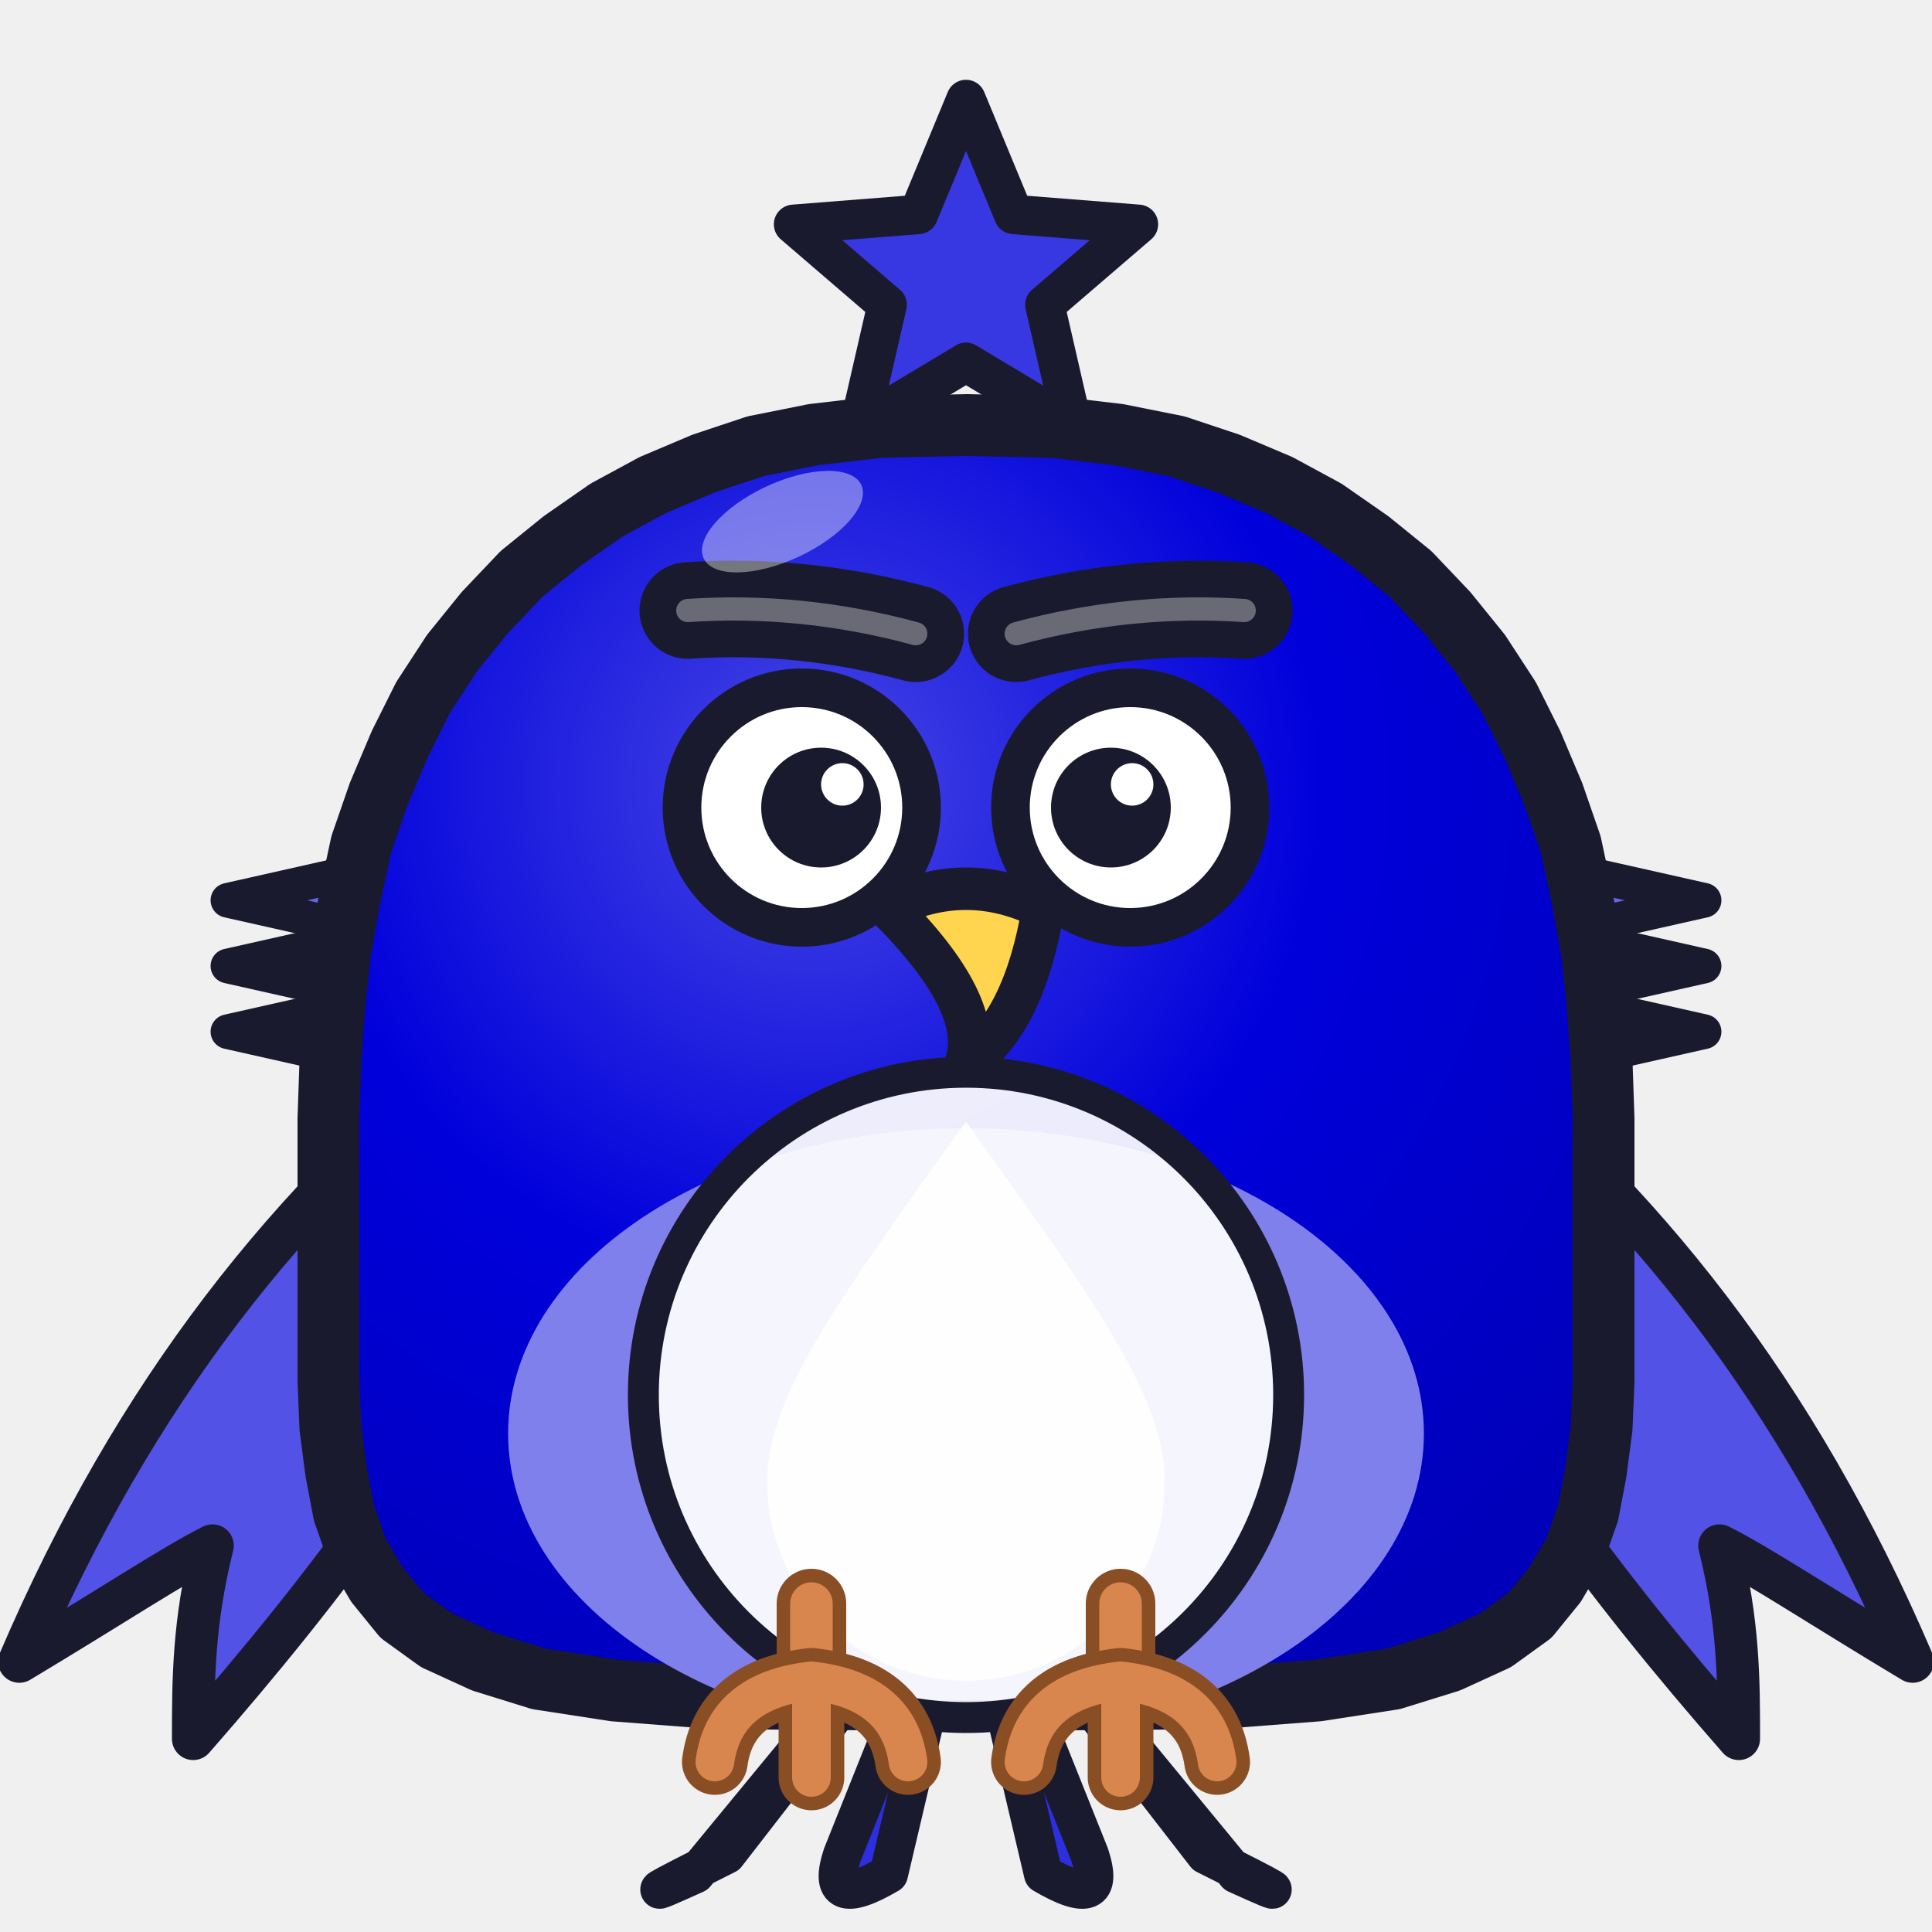
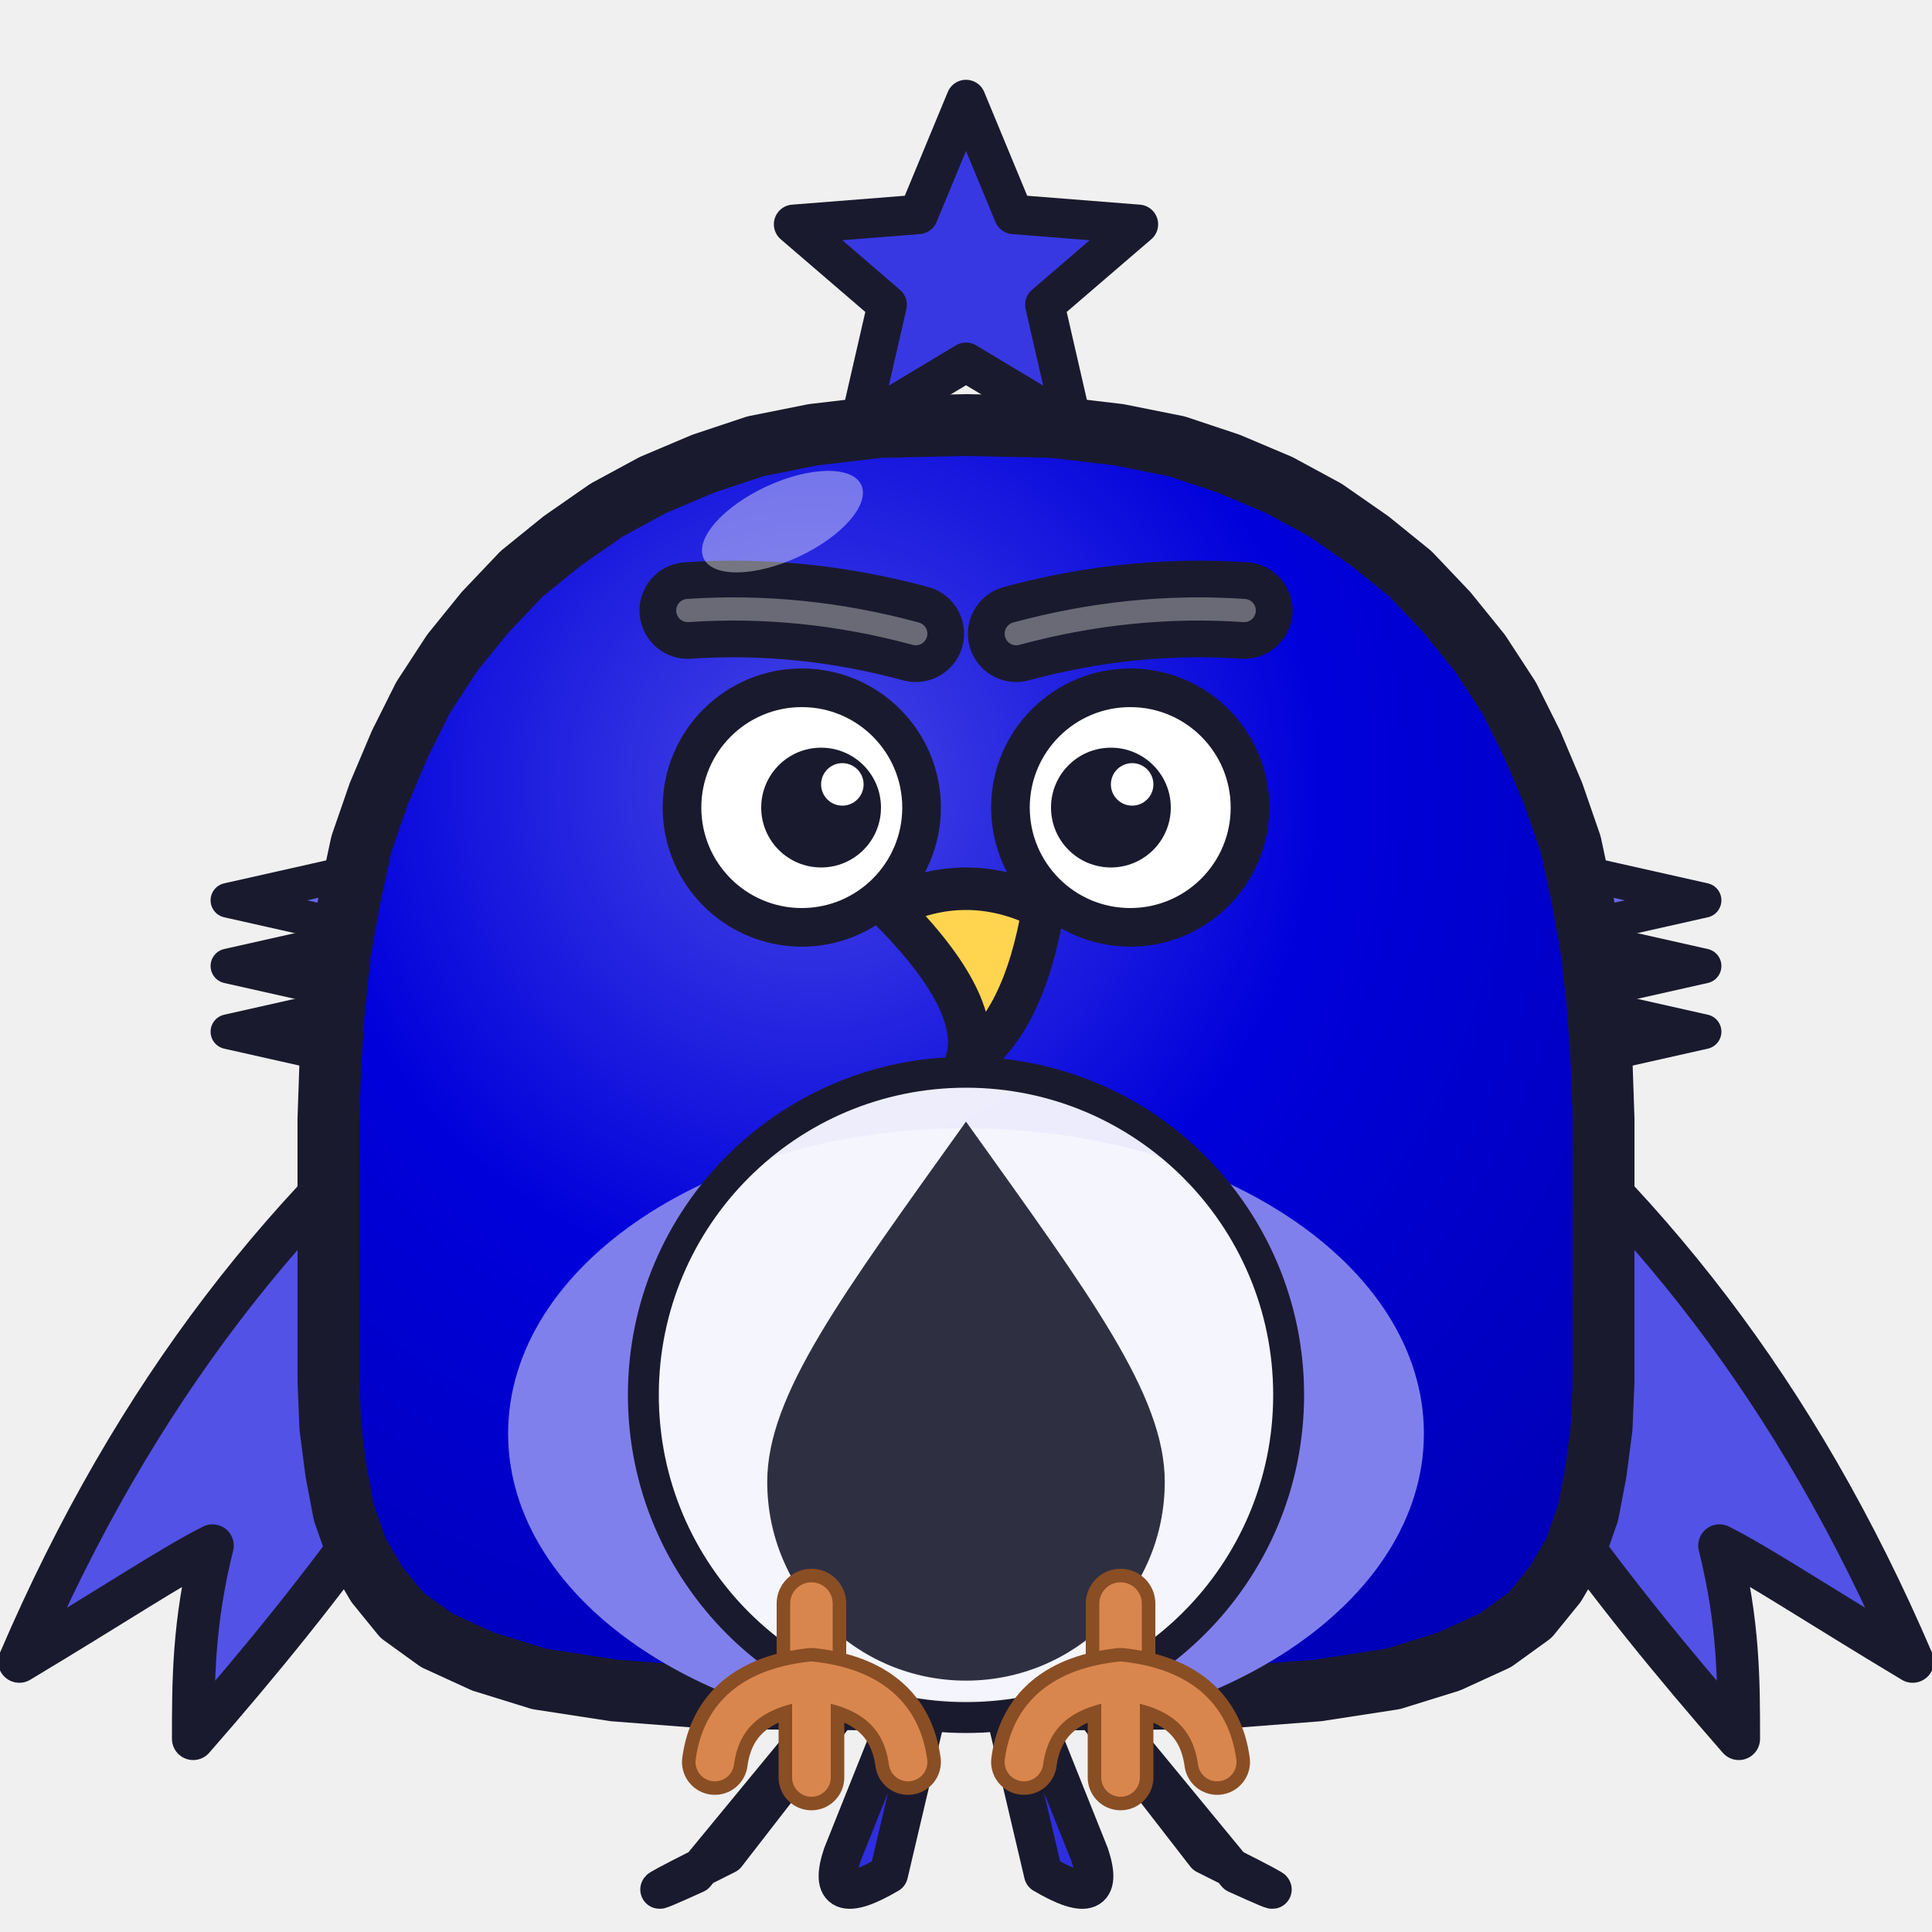
<svg xmlns="http://www.w3.org/2000/svg" viewBox="0 0 100 100" data-color="indigo" data-expr="idle" data-frame="down" data-ver="7a" data-character="별밤">
  <defs>
    <radialGradient id="gindigo" cx="38%" cy="28%" r="80%">
      <stop offset="0" stop-color="#4747E5" />
      <stop offset=".5" stop-color="#0000DB" />
      <stop offset="1" stop-color="#0000BA" />
    </radialGradient>
    <clipPath id="cindigo">
      <path d="M50 22 54.5 22.1 57.9 22.5 60.9 23.1 63.6 24 66.2 25.1 68.6 26.4 70.9 28 73 29.7 74.9 31.7 76.6 33.8 78.1 36.1 79.3 38.5 80.4 41.1 81.3 43.7 81.9 46.5 82.4 49.3 82.7 52.1 82.9 55 83 57.9 83 60.7 83 63.5 83 66.3 83 68.9 83 71.5 82.9 73.9 82.6 76.2 82.2 78.3 81.5 80.3 80.5 82 79.2 83.6 77.4 84.9 75 86 72.1 86.9 68.2 87.5 63 87.9 50 88 37 87.9 31.8 87.5 27.9 86.9 25 86 22.6 84.9 20.8 83.6 19.5 82 18.5 80.3 17.8 78.3 17.4 76.2 17.1 73.9 17 71.5 17 68.9 17 66.3 17 63.5 17 60.7 17 57.9 17.1 55 17.3 52.1 17.6 49.3 18.1 46.5 18.7 43.7 19.6 41.1 20.7 38.5 21.9 36.1 23.4 33.8 25.1 31.7 27 29.7 29.1 28 31.4 26.4 33.8 25.1 36.4 24 39.1 23.1 42.1 22.5 45.5 22.1Z" />
    </clipPath>
  </defs>
  <path d="M50 80 L36 97 Q31.6 99 37.6 96Z" fill="#2E2EE1" stroke="#1A1A2E" stroke-width="2" stroke-linejoin="round" />
  <path d="M50 80 L64 97 Q68.4 99 62.4 96Z" fill="#2E2EE1" stroke="#1A1A2E" stroke-width="2" stroke-linejoin="round" />
  <path d="M50 80 L46 97 Q42.6 99 43.6 96Z" fill="#2E2EE1" stroke="#1A1A2E" stroke-width="2" stroke-linejoin="round" />
  <path d="M50 80 L54 97 Q57.4 99 56.4 96Z" fill="#2E2EE1" stroke="#1A1A2E" stroke-width="2" stroke-linejoin="round" />
  <g transform="translate(50 23) scale(.85)">
    <polygon points="0.0,-21.0 2.9,-14.0 10.5,-13.4 4.8,-8.5 6.5,-1.1 0.0,-5.0 -6.5,-1.1 -4.8,-8.5 -10.5,-13.4 -2.9,-14.0" fill="#3838E3" stroke="#1A1A2E" stroke-width="2.4" stroke-linejoin="round" />
  </g>
  <path d="M19.8 44.8 L11.8 46.6 L19.8 48.4Z" fill="#6666E9" stroke="#1A1A2E" stroke-width="1.8" stroke-linejoin="round" />
  <path d="M19.8 48.2 L11.8 50 L19.8 51.8Z" fill="#6666E9" stroke="#1A1A2E" stroke-width="1.8" stroke-linejoin="round" />
  <path d="M19.8 51.6 L11.8 53.4 L19.8 55.2Z" fill="#6666E9" stroke="#1A1A2E" stroke-width="1.8" stroke-linejoin="round" />
  <path d="M80.2 44.8 L88.2 46.6 L80.2 48.4Z" fill="#6666E9" stroke="#1A1A2E" stroke-width="1.8" stroke-linejoin="round" />
  <path d="M80.2 48.2 L88.2 50 L80.2 51.8Z" fill="#6666E9" stroke="#1A1A2E" stroke-width="1.8" stroke-linejoin="round" />
  <path d="M80.2 51.6 L88.2 53.4 L80.2 55.2Z" fill="#6666E9" stroke="#1A1A2E" stroke-width="1.8" stroke-linejoin="round" />
  <g class="wing wing-l">
    <g transform="translate(-11 0)">
      <path d="M36 54 C26 62 18 72 12 86 C17 83 20 81 22 80 C21 84 21 87 21 90 C28 82 34 74 39 64Z" fill="#5252E7" stroke="#1A1A2E" stroke-width="2.2" stroke-linejoin="round" />
    </g>
  </g>
  <g class="wing wing-r" transform="translate(100 0) scale(-1 1)">
    <g transform="translate(-11 0)">
      <path d="M36 54 C26 62 18 72 12 86 C17 83 20 81 22 80 C21 84 21 87 21 90 C28 82 34 74 39 64Z" fill="#5252E7" stroke="#1A1A2E" stroke-width="2.2" stroke-linejoin="round" />
    </g>
  </g>
  <path d="M50 22 54.5 22.1 57.9 22.5 60.9 23.1 63.6 24 66.2 25.1 68.6 26.4 70.9 28 73 29.7 74.9 31.7 76.6 33.8 78.1 36.1 79.3 38.5 80.4 41.1 81.3 43.7 81.9 46.5 82.4 49.3 82.7 52.1 82.9 55 83 57.9 83 60.7 83 63.5 83 66.3 83 68.9 83 71.5 82.9 73.9 82.6 76.2 82.2 78.3 81.5 80.3 80.5 82 79.2 83.6 77.4 84.9 75 86 72.1 86.9 68.2 87.5 63 87.9 50 88 37 87.9 31.8 87.5 27.9 86.9 25 86 22.6 84.9 20.8 83.6 19.5 82 18.5 80.3 17.8 78.3 17.4 76.2 17.1 73.9 17 71.5 17 68.9 17 66.3 17 63.5 17 60.7 17 57.9 17.1 55 17.3 52.1 17.6 49.3 18.1 46.5 18.7 43.7 19.6 41.1 20.7 38.5 21.9 36.1 23.4 33.8 25.1 31.7 27 29.7 29.1 28 31.4 26.4 33.8 25.1 36.4 24 39.1 23.1 42.1 22.5 45.5 22.1Z" fill="url(#gindigo)" stroke="#1A1A2E" stroke-width="3.2" stroke-linejoin="round" />
  <g clip-path="url(#cindigo)">
    <ellipse cx="50" cy="74.2" rx="23.7" ry="15.8" fill="#8080ED" />
  </g>
  <circle cx="50" cy="72.2" r="16.7" fill="#FFFFFF" fill-opacity=".92" stroke="#1A1A2E" stroke-width="1.6" />
  <g transform="translate(50 72.2) scale(0.643) translate(-50 -50)">
-     <path d="M50 28 C60 42 66 50 66 57 A16 16 0 0 1 34 57 C34 50 40 42 50 28z" fill="#FFFFFF" fill-opacity=".9" />
+     <path d="M50 28 C60 42 66 50 66 57 A16 16 0 0 1 34 57 C34 50 40 42 50 28z" fill="#1A1A2E" fill-opacity=".9" />
  </g>
  <path d="M42 83 V87" stroke="#8A4E24" stroke-width="3.6" stroke-linecap="round" />
  <path d="M42 83 V87" stroke="#D9864E" stroke-width="2.2" stroke-linecap="round" />
  <g fill="none" stroke-linecap="round">
    <path d="M42 87 q-4.5 .5 -5 4.2 M42 87 q0 2.5 0 5 M42 87 q4.5 .5 5 4.2" stroke="#8A4E24" stroke-width="3.4" />
    <path d="M42 87 q-4.5 .5 -5 4.2 M42 87 q0 2.5 0 5 M42 87 q4.5 .5 5 4.2" stroke="#D9864E" stroke-width="2" />
  </g>
  <path d="M58 83 V87" stroke="#8A4E24" stroke-width="3.6" stroke-linecap="round" />
  <path d="M58 83 V87" stroke="#D9864E" stroke-width="2.2" stroke-linecap="round" />
  <g fill="none" stroke-linecap="round">
    <path d="M58 87 q-4.5 .5 -5 4.2 M58 87 q0 2.5 0 5 M58 87 q4.5 .5 5 4.2" stroke="#8A4E24" stroke-width="3.4" />
    <path d="M58 87 q-4.5 .5 -5 4.2 M58 87 q0 2.5 0 5 M58 87 q4.5 .5 5 4.2" stroke="#D9864E" stroke-width="2" />
  </g>
  <path d="M35.6 31.6 Q41.5 31.2 47.4 32.8" fill="none" stroke="#1A1A2E" stroke-width="5" stroke-linecap="round" />
  <path d="M35.6 31.6 Q41.5 31.2 47.4 32.8" fill="none" stroke="#fff" stroke-opacity=".35" stroke-width="1.2" stroke-linecap="round" />
  <path d="M64.4 31.6 Q58.5 31.2 52.6 32.8" fill="none" stroke="#1A1A2E" stroke-width="5" stroke-linecap="round" />
  <path d="M64.4 31.6 Q58.5 31.2 52.6 32.8" fill="none" stroke="#fff" stroke-opacity=".35" stroke-width="1.2" stroke-linecap="round" />
  <circle cx="41.5" cy="41.8" r="6.2" fill="#fff" stroke="#1A1A2E" stroke-width="2" />
  <circle cx="42.5" cy="41.8" r="3.1" fill="#1A1A2E" />
  <circle cx="43.6" cy="40.6" r="1.1" fill="#fff" />
  <circle cx="58.5" cy="41.8" r="6.2" fill="#fff" stroke="#1A1A2E" stroke-width="2" />
  <circle cx="57.5" cy="41.8" r="3.1" fill="#1A1A2E" />
  <circle cx="58.6" cy="40.6" r="1.1" fill="#fff" />
  <path d="M46 47.0 Q50 45.0 54 47.0 Q53 53.0 50 55.0 Q51 52.0 46 47.0Z" fill="#FFD54F" stroke="#1A1A2E" stroke-width="2.2" stroke-linejoin="round" />
  <path d="M46 47.0 Q50 45.0 54 47.0 Q53 53.0 50 55.0 Q51 52.0 46 47.0Z" fill="none" stroke="#fff" stroke-opacity=".0" />
  <ellipse cx="40.5" cy="27" rx="4.5" ry="2" fill="#fff" opacity=".4" transform="rotate(-25 40.5 27)" />
</svg>
